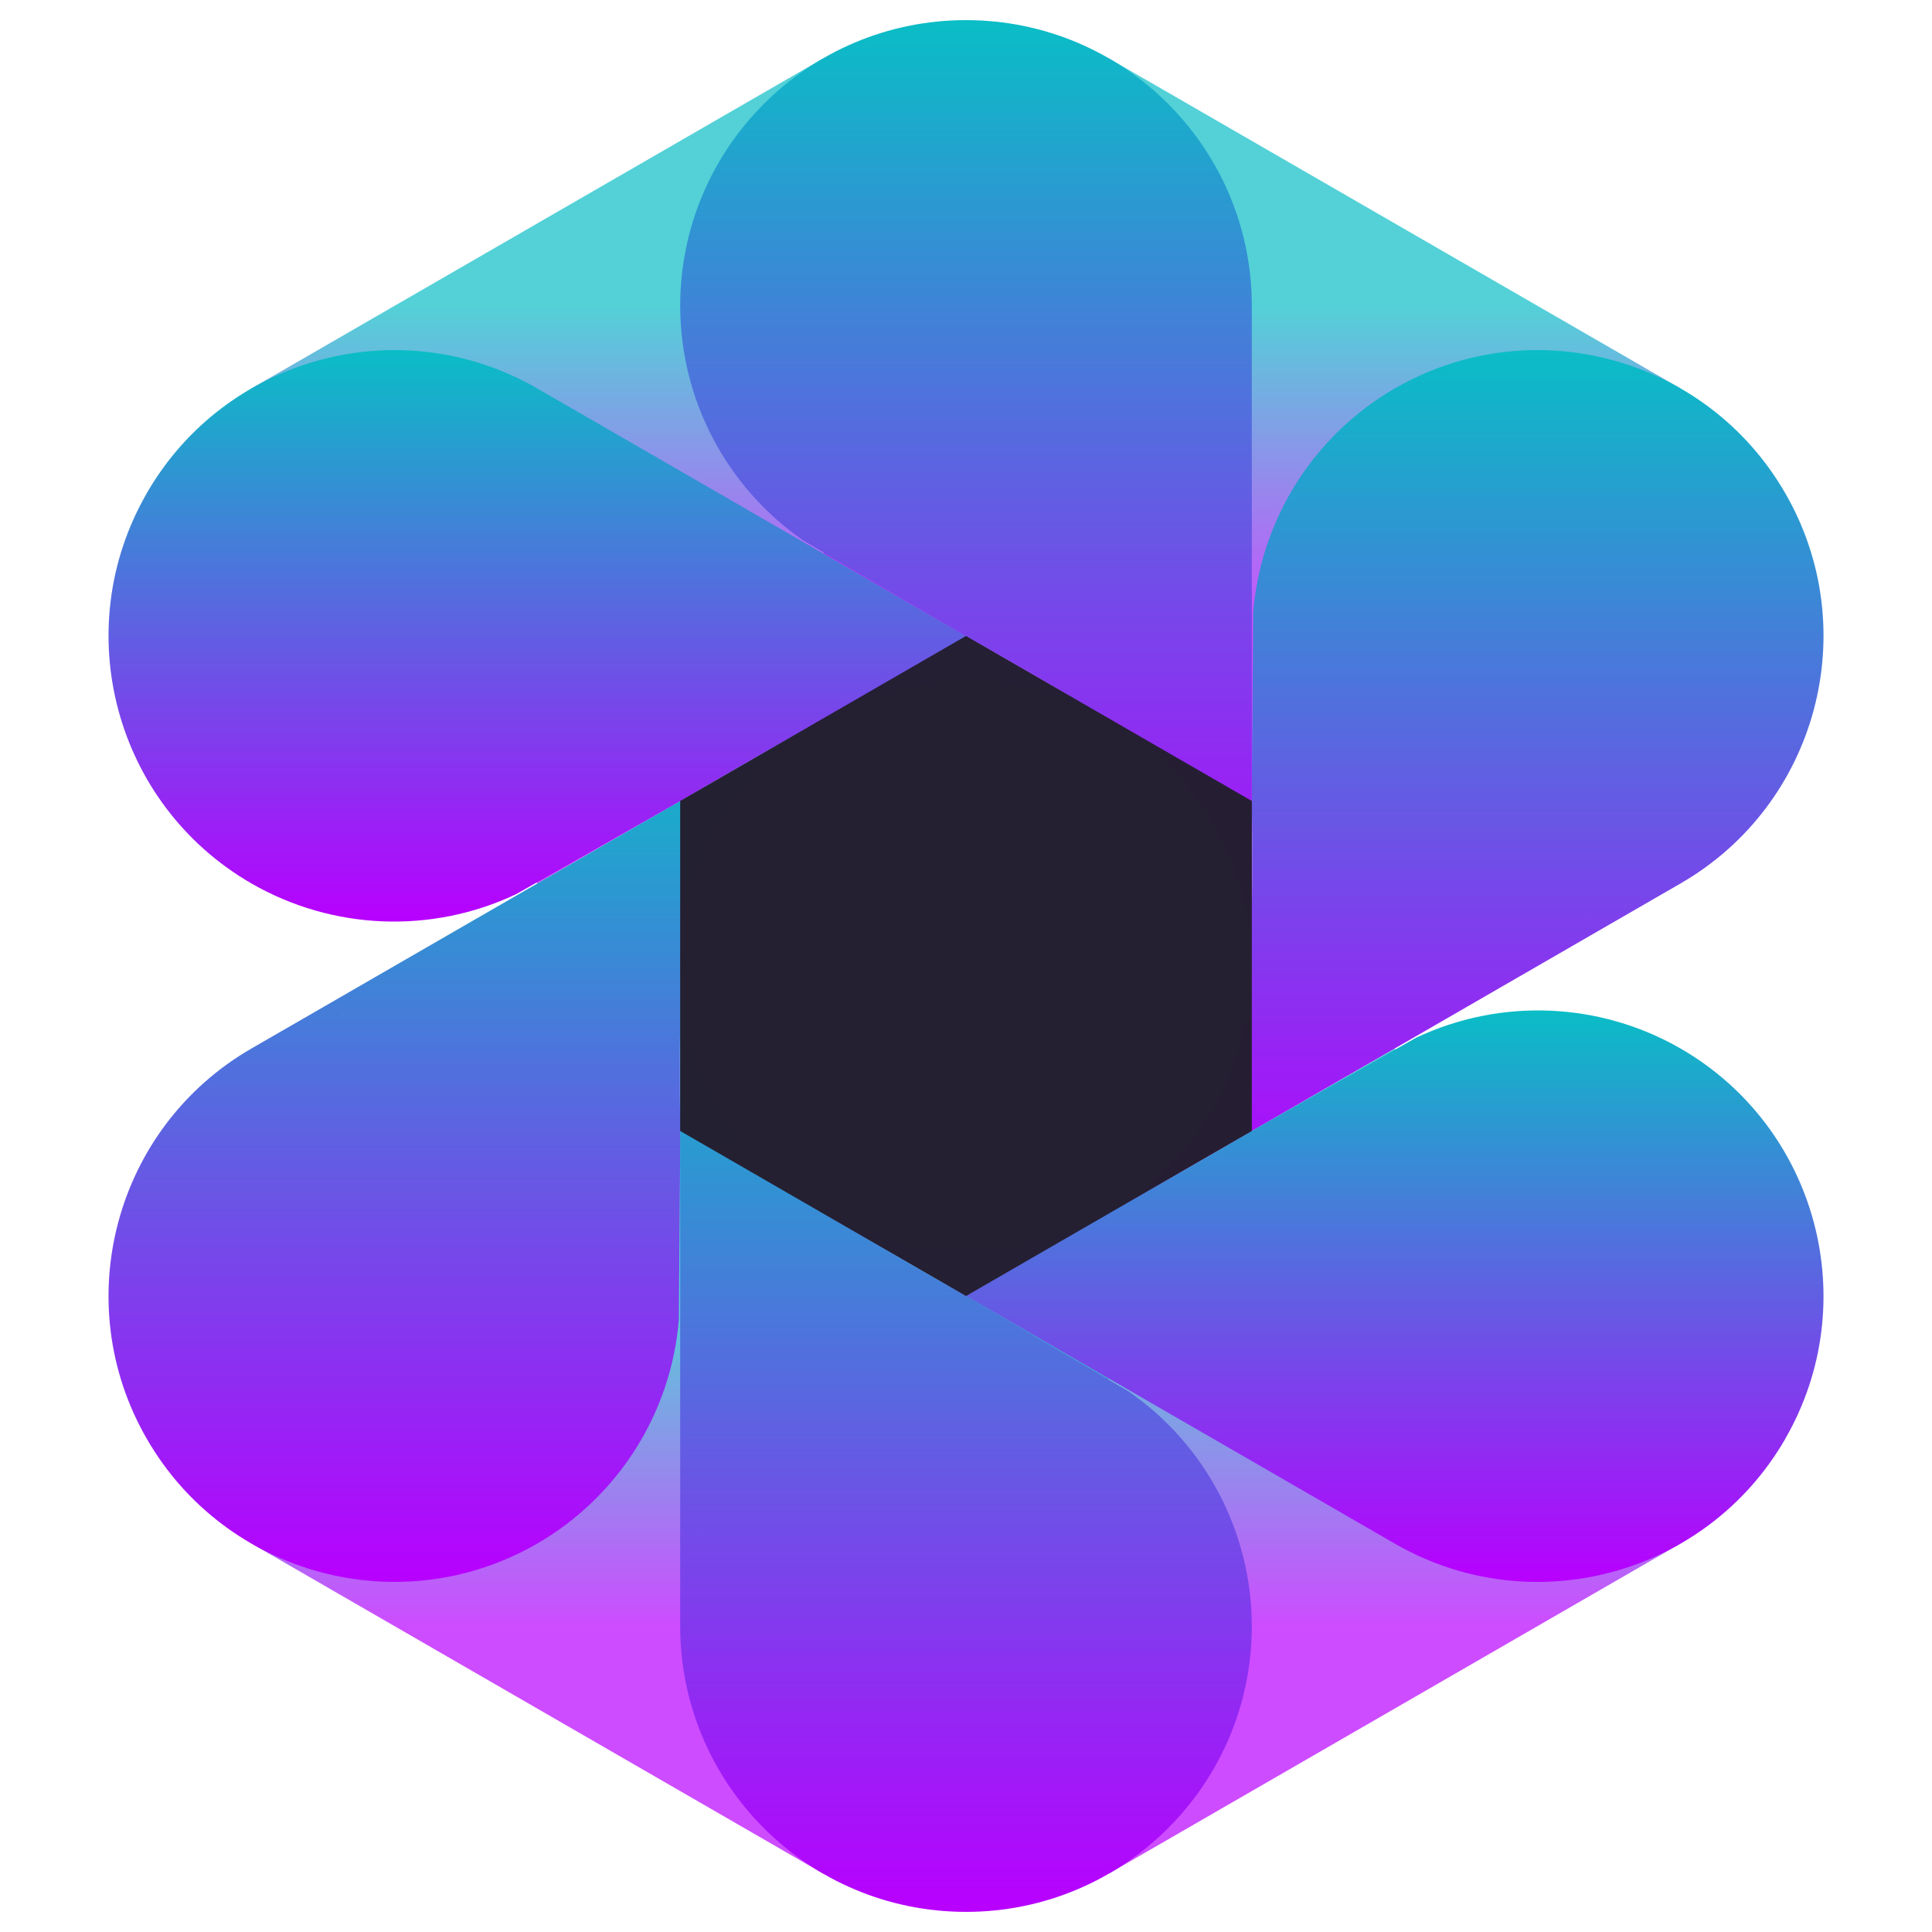
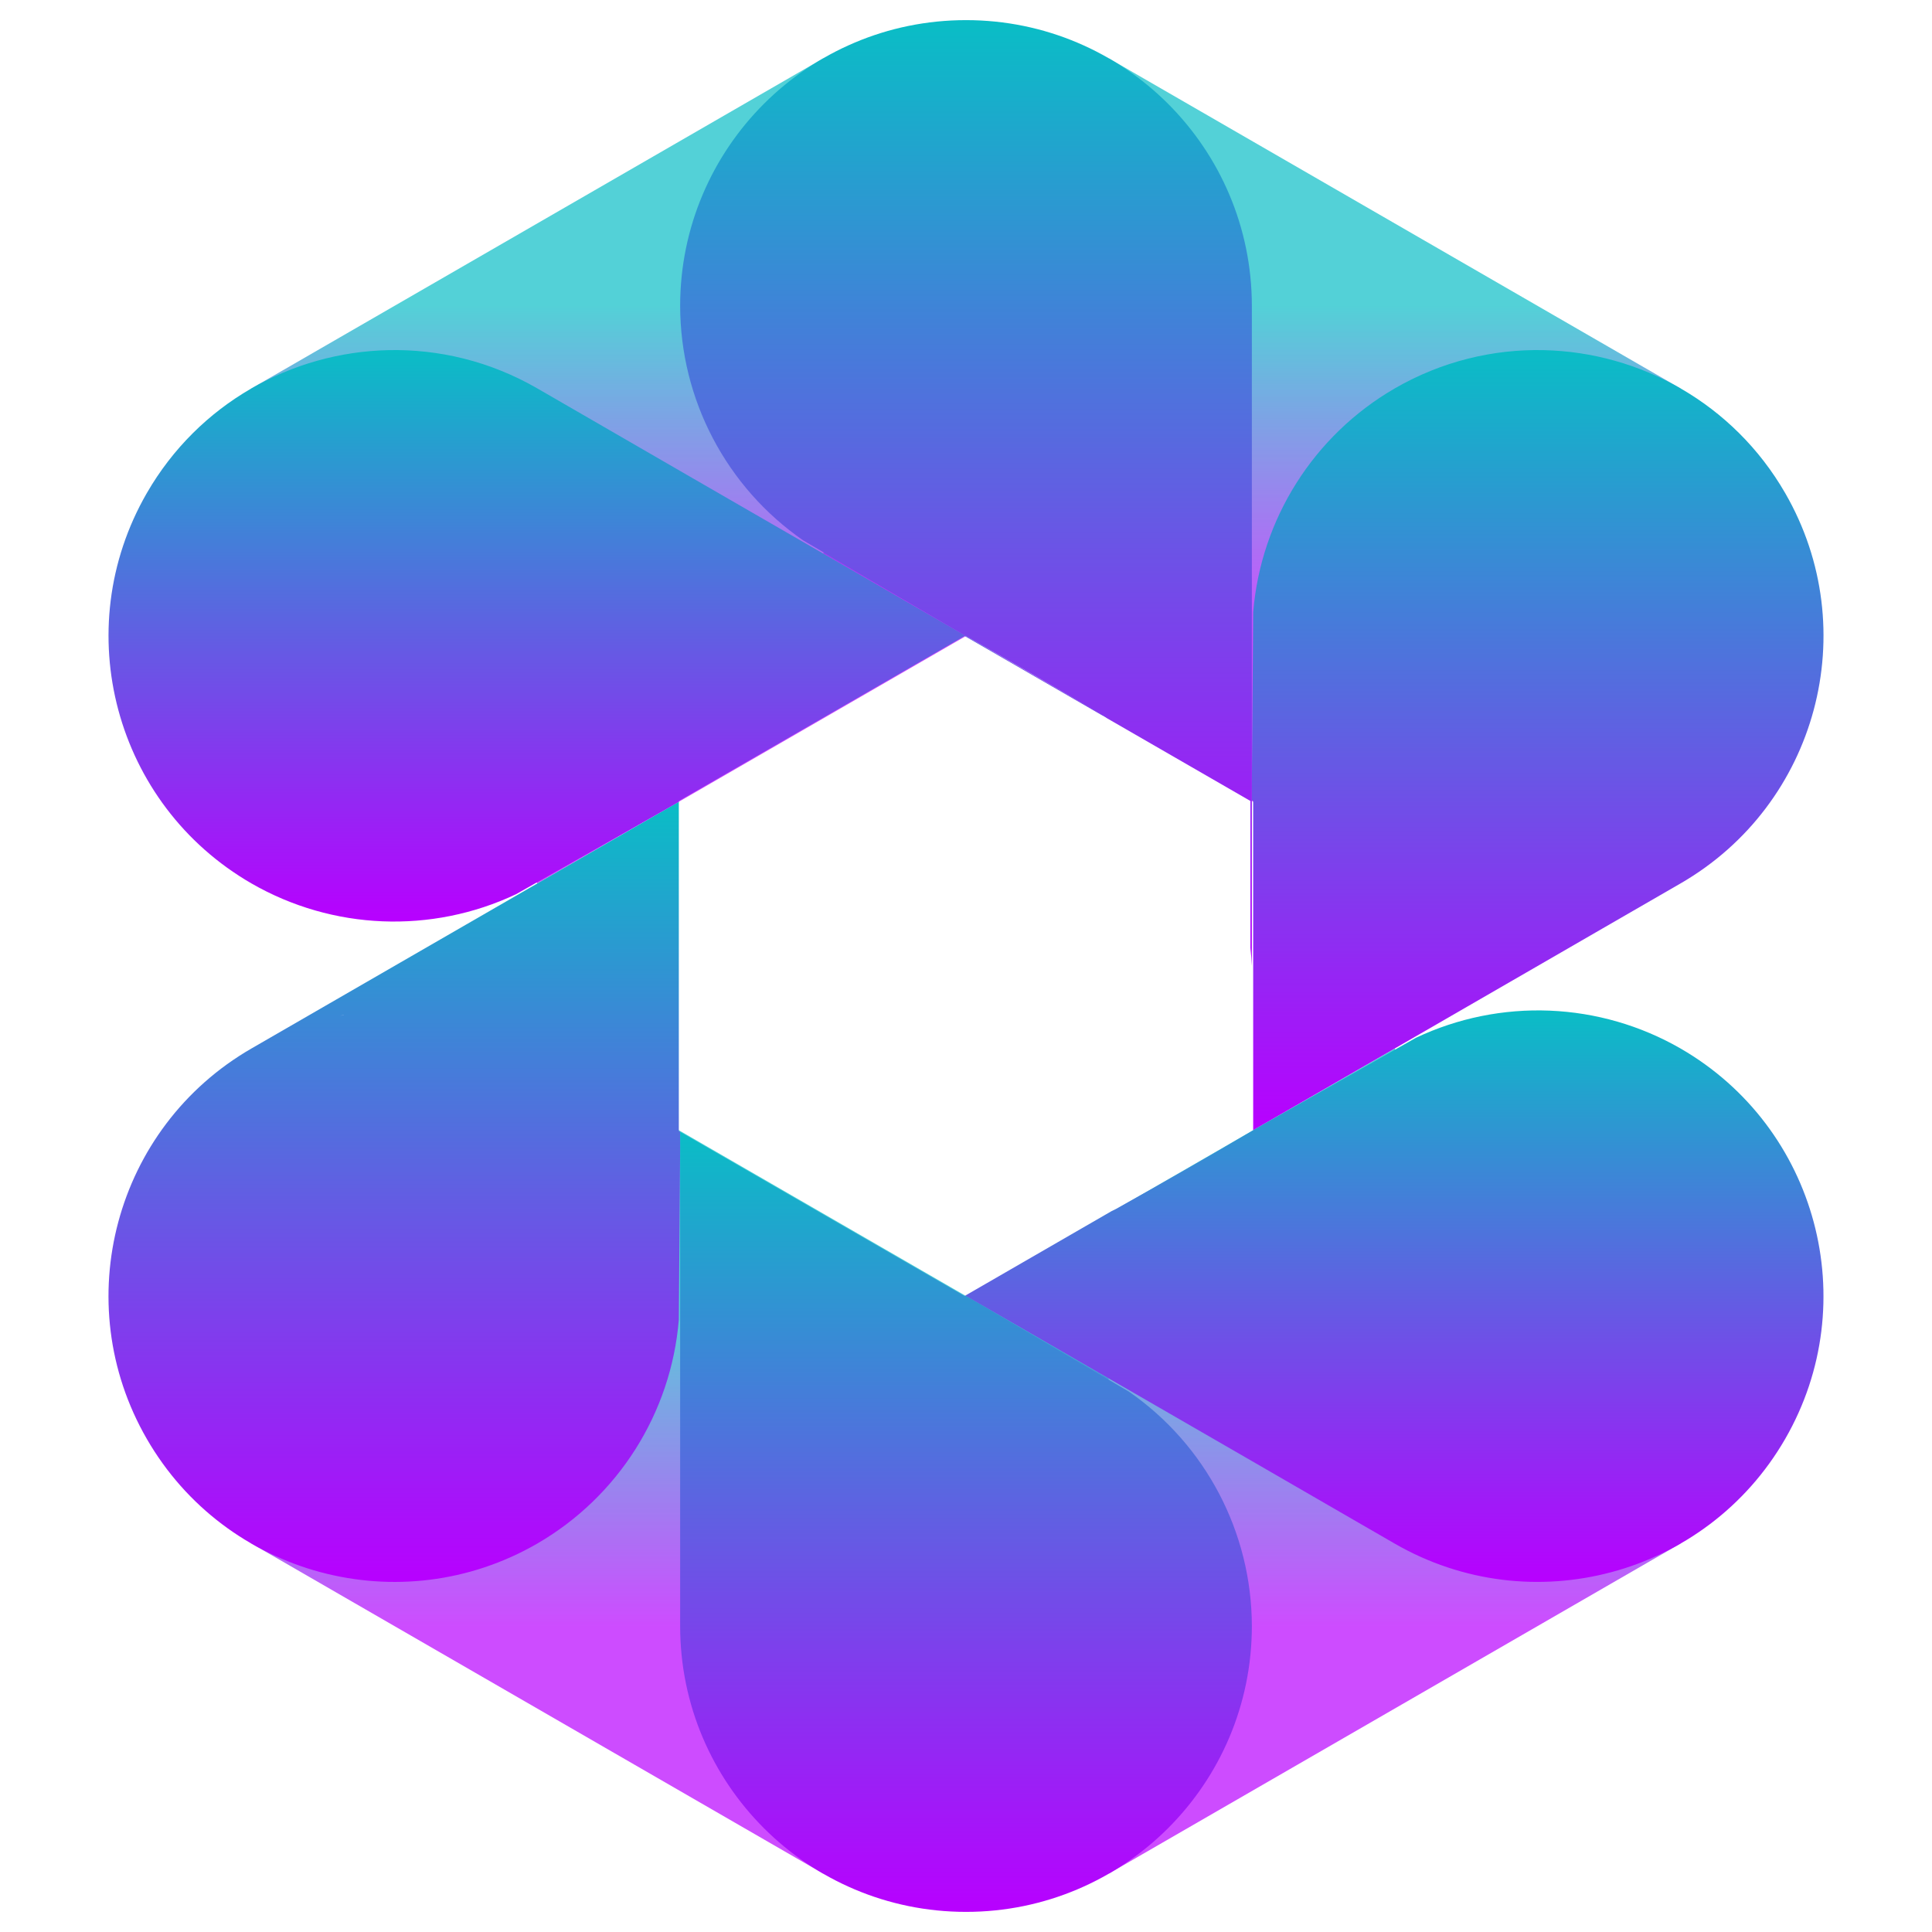
<svg xmlns="http://www.w3.org/2000/svg" width="48" height="48" version="1.0" id="svg146">
  <defs id="defs116">
    <style id="current-color-scheme" type="text/css">
   .ColorScheme-Text { color: #0abdc6; } .ColorScheme-Highlight { color:#5294e2; }
  </style>
    <linearGradient id="arrongin" x1="0%" x2="0%" y1="0%" y2="100%">
      <stop offset="0%" style="stop-color:#dd9b44; stop-opacity:1" id="stop9192" />
      <stop offset="100%" style="stop-color:#ad6c16; stop-opacity:1" id="stop9194" />
    </linearGradient>
    <linearGradient id="aurora" x1="0%" x2="0%" y1="0%" y2="100%">
      <stop offset="0%" style="stop-color:#09D4DF; stop-opacity:1" id="stop9197" />
      <stop offset="100%" style="stop-color:#9269F4; stop-opacity:1" id="stop9199" />
    </linearGradient>
    <linearGradient id="cyberneon" x1="0%" x2="0%" y1="0%" y2="100%">
      <stop offset="0" style="stop-color:#0abdc6; stop-opacity:1" id="stop9202" />
      <stop offset="1" style="stop-color:#ea00d9; stop-opacity:1" id="stop9204" />
    </linearGradient>
    <linearGradient id="fitdance" x1="0%" x2="0%" y1="0%" y2="100%">
      <stop offset="0%" style="stop-color:#1AD6AB; stop-opacity:1" id="stop9207" />
      <stop offset="100%" style="stop-color:#329DB6; stop-opacity:1" id="stop9209" />
    </linearGradient>
    <linearGradient id="oomox" x1="0%" x2="0%" y1="0%" y2="100%">
      <stop offset="0%" style="stop-color:#0abdc6; stop-opacity:1" id="stop9212" />
      <stop offset="100%" style="stop-color:#b800ff; stop-opacity:1" id="stop9214" />
    </linearGradient>
    <linearGradient id="rainblue" x1="0%" x2="0%" y1="0%" y2="100%">
      <stop offset="0%" style="stop-color:#00F260; stop-opacity:1" id="stop9217" />
      <stop offset="100%" style="stop-color:#0575E6; stop-opacity:1" id="stop9219" />
    </linearGradient>
    <linearGradient id="sunrise" x1="0%" x2="0%" y1="0%" y2="100%">
      <stop offset="0%" style="stop-color: #FF8501; stop-opacity:1" id="stop9222" />
      <stop offset="100%" style="stop-color: #FFCB01; stop-opacity:1" id="stop9224" />
    </linearGradient>
    <linearGradient id="telinkrin" x1="0%" x2="0%" y1="0%" y2="100%">
      <stop offset="0%" style="stop-color: #b2ced6; stop-opacity:1" id="stop9227" />
      <stop offset="100%" style="stop-color: #6da5b7; stop-opacity:1" id="stop9229" />
    </linearGradient>
    <linearGradient id="60spsycho" x1="0%" x2="0%" y1="0%" y2="100%">
      <stop offset="0%" style="stop-color: #df5940; stop-opacity:1" id="stop9232" />
      <stop offset="25%" style="stop-color: #d8d15f; stop-opacity:1" id="stop9234" />
      <stop offset="50%" style="stop-color: #e9882a; stop-opacity:1" id="stop9236" />
      <stop offset="100%" style="stop-color: #279362; stop-opacity:1" id="stop9238" />
    </linearGradient>
    <linearGradient id="90ssummer" x1="0%" x2="0%" y1="0%" y2="100%">
      <stop offset="0%" style="stop-color: #f618c7; stop-opacity:1" id="stop9241" />
      <stop offset="20%" style="stop-color: #94ffab; stop-opacity:1" id="stop9243" />
      <stop offset="50%" style="stop-color: #fbfd54; stop-opacity:1" id="stop9245" />
      <stop offset="100%" style="stop-color: #0f83ae; stop-opacity:1" id="stop9247" />
    </linearGradient>
  </defs>
-   <g id="layer3">
-     <path d="m 31.101,19.9 v 8.199 l -7.101,4.1 -7.101,-4.1 v -8.199 l 7.101,-4.1 z" fill="#3d3846" id="path118" style="display:inline;stroke-width:0.395" />
-     <path d="M 9.798,15.8 V 32.199" fill="none" stroke-width="14.202" id="path120" class="ColorScheme-Text" style="display:inline;fill:none;fill-opacity:1;stroke:url(#oomox);opacity:0.7" />
-     <path d="M 24,40.399 9.798,32.199" fill="none" stroke-width="14.202" id="path122" class="ColorScheme-Text" style="stroke:url(#oomox);opacity:0.7" />
-     <path d="M 24,40.399 38.202,32.199" fill="none" stroke-width="14.202" id="path124" class="ColorScheme-Text" style="stroke:url(#oomox);opacity:0.7" />
-     <path d="M 38.202,15.8 V 32.199" fill="none" stroke-width="14.202" id="path126" class="ColorScheme-Text" style="fill-opacity:1;fill:none;stroke:url(#oomox);opacity:0.7" />
-     <path d="M 38.202,15.8 24,7.6" fill="none" stroke-width="14.202" id="path128" class="ColorScheme-Text" style="fill-opacity:1;fill:url(#oomox);stroke:url(#oomox);opacity:0.7" />
-     <path d="M 9.798,15.8 24,7.601" fill="none" stroke-width="14.202" id="path130" class="ColorScheme-Text" style="stroke:url(#oomox);opacity:0.7" />
-     <path d="m 24,47.5 c 3.922,0 7.101,-3.18 7.101,-7.101 A 7.101,7.101 0 0 0 28.046,34.574 L 24.394,32.427 24,32.2 A 165.467,165.467 0 0 1 20.633,30.243 7.101,7.101 0 0 1 16.899,24 v 16.399 c 0,3.922 3.179,7.101 7.101,7.101 z m -7.075,-7.674 c 0.009,-0.112 0.026,-0.222 0.04,-0.332 -0.016,0.11 -0.029,0.221 -0.04,0.332 z m 0.37,-1.741 c 0.01,-0.03 0.018,-0.061 0.028,-0.09 l 0.002,-7.89e-4 -0.03,0.091 z" id="path132" class="ColorScheme-Text" style="fill:url(#oomox);stroke-width:0.395;fill-opacity:1" />
-     <path d="m 24,0.5 c -3.922,0 -7.101,3.179 -7.101,7.101 a 7.101,7.101 0 0 0 3.055,5.825 l 3.652,2.147 0.394,0.227 a 165.467,165.467 0 0 1 3.367,1.957 7.101,7.101 0 0 1 3.734,6.243 V 7.601 C 31.101,3.679 27.922,0.5 24,0.5 Z m 7.075,7.673 c -0.009,0.112 -0.026,0.222 -0.04,0.333 0.016,-0.11 0.029,-0.221 0.04,-0.332 z m -0.37,1.741 c -0.01,0.03 -0.018,0.06 -0.028,0.09 l -0.002,7.89e-4 z" id="path134" class="ColorScheme-Text" style="fill:url(#oomox);stroke-width:0.395;stroke:none;fill-opacity:1" />
-     <path d="m 3.649,35.75 c 1.961,3.397 6.304,4.56 9.7,2.599 a 7.101,7.101 0 0 0 3.517,-5.559 l 0.033,-4.236 v -0.455 c -0.012,-1.256 -0.007,-2.708 0.012,-3.894 a 7.101,7.101 0 0 1 3.539,-6.355 L 16.899,19.9 9.798,24 8.193,24.927 6.248,26.049 C 2.851,28.01 1.688,32.354 3.649,35.75 Z m 3.108,-9.964 c 0.101,-0.047 0.205,-0.088 0.308,-0.131 A 7.503,7.503 0 0 0 6.757,25.786 Z M 8.449,25.236 c 0.031,-0.006 0.062,-0.015 0.092,-0.021 l 0.002,7.89e-4 z" id="path136" class="ColorScheme-Text" style="fill:url(#oomox);stroke-width:0.395;stroke:none;stroke-opacity:1;fill-opacity:1" />
-     <path d="M 44.352,12.25 C 42.391,8.853 38.047,7.69 34.652,9.651 a 7.101,7.101 0 0 0 -3.517,5.558 l -0.033,4.236 v 0.455 c 0.012,1.256 0.007,2.708 -0.012,3.894 a 7.101,7.101 0 0 1 -3.539,6.355 l 3.551,-2.05 7.101,-4.1 1.605,-0.927 1.945,-1.123 c 3.397,-1.961 4.56,-6.304 2.599,-9.7 z m -3.108,9.964 c -0.101,0.047 -0.205,0.088 -0.308,0.131 0.103,-0.041 0.206,-0.085 0.308,-0.131 z m -1.692,0.55 c -0.031,0.006 -0.062,0.015 -0.092,0.02 l -0.002,-7.89e-4 c 0.032,-0.006 0.062,-0.013 0.094,-0.019 z" id="path138" class="ColorScheme-Text" style="fill:url(#oomox);stroke-width:0.395;fill-opacity:1" />
-     <path d="m 3.649,12.25 c -1.961,3.397 -0.797,7.739 2.599,9.7 a 7.101,7.101 0 0 0 6.572,0.267 l 3.685,-2.09 0.394,-0.227 a 165.47,165.47 0 0 1 3.378,-1.937 7.101,7.101 0 0 1 7.274,-0.113 L 24,15.8 16.899,11.7 15.294,10.774 13.349,9.651 C 9.952,7.69 5.609,8.854 3.648,12.25 Z M 13.831,9.96 c 0.092,0.064 0.179,0.133 0.267,0.201 A 7.102,7.102 0 0 0 13.831,9.959 Z m 1.322,1.191 c 0.021,0.024 0.043,0.045 0.064,0.069 v 0.002 z" id="path140" class="ColorScheme-Text" style="fill:url(#oomox);stroke-width:0.395;fill-opacity:1" />
-     <path d="m 44.352,35.75 c 1.961,-3.397 0.797,-7.739 -2.599,-9.7 a 7.101,7.101 0 0 0 -6.572,-0.267 l -3.685,2.09 -0.394,0.227 a 165.46,165.46 0 0 1 -3.378,1.937 7.101,7.101 0 0 1 -7.274,0.113 l 3.551,2.05 7.101,4.1 1.605,0.927 1.945,1.123 c 3.397,1.961 7.74,0.797 9.701,-2.599 z m -10.183,2.29 c -0.092,-0.064 -0.179,-0.133 -0.267,-0.201 0.088,0.069 0.177,0.136 0.267,0.201 z m -1.322,-1.191 c -0.021,-0.024 -0.043,-0.046 -0.064,-0.07 v -0.002 l 0.064,0.072 z" id="path142" class="ColorScheme-Text" style="fill:url(#oomox);stroke-width:0.395;fill-opacity:1" />
-   </g>
-   <g id="layer1">
-     <path style="display:inline;fill:#241f31;fill-opacity:0.988;stroke-width:0.395" d="m 16.899,19.9 v 8.199 l 7.101,4.1 7.101,-4.1 v -8.199 l -7.101,-4.1 z" id="path144" />
-   </g>
+   <path d="M 9.798,15.8 V 32.199" fill="none" stroke-width="14.202" id="path120" class="ColorScheme-Text" style="display:inline;fill:none;fill-opacity:1;stroke:url(#oomox);opacity:0.7" />
+   <path d="M 24,40.399 9.798,32.199" fill="none" stroke-width="14.202" id="path122" class="ColorScheme-Text" style="stroke:url(#oomox);opacity:0.7" />
+   <path d="M 24,40.399 38.202,32.199" fill="none" stroke-width="14.202" id="path124" class="ColorScheme-Text" style="stroke:url(#oomox);opacity:0.7" />
+   <path d="M 38.202,15.8 V 32.199" fill="none" stroke-width="14.202" id="path126" class="ColorScheme-Text" style="fill-opacity:1;fill:none;stroke:url(#oomox);opacity:0.7" />
+   <path d="M 38.202,15.8 24,7.6" fill="none" stroke-width="14.202" id="path128" class="ColorScheme-Text" style="fill-opacity:1;fill:url(#oomox);stroke:url(#oomox);opacity:0.7" />
+   <path d="M 9.798,15.8 24,7.601" fill="none" stroke-width="14.202" id="path130" class="ColorScheme-Text" style="stroke:url(#oomox);opacity:0.7" />
+   <path id="path132" style="fill:url(#oomox);stroke-width:0.395;fill-opacity:1" class="ColorScheme-Text" d="M 16.898 28.119 L 16.898 40.398 C 16.898 44.32 20.078 47.5 24 47.5 C 27.922 47.5 31.102 44.32 31.102 40.398 A 7.101 7.101 0 0 0 28.047 34.574 L 24.395 32.428 L 24 32.199 A 165.467 165.467 0 0 1 23.982 32.189 L 23.965 32.199 L 16.898 28.119 z " />
+   <path id="path134" style="fill:url(#oomox);stroke-width:0.395;stroke:none;fill-opacity:1" class="ColorScheme-Text" d="M 24 0.5 C 20.078 0.5 16.898 3.68 16.898 7.602 A 7.101 7.101 0 0 0 19.955 13.426 L 23.605 15.572 L 24 15.801 A 165.467 165.467 0 0 1 27.367 17.756 A 7.101 7.101 0 0 1 27.502 17.844 L 31.066 19.9 L 31.066 23.555 A 7.101 7.101 0 0 1 31.102 24 L 31.102 7.602 C 31.102 3.68 27.922 0.5 24 0.5 z " />
+   <path id="path136" style="fill:url(#oomox);stroke-width:0.395;stroke:none;stroke-opacity:1;fill-opacity:1" class="ColorScheme-Text" d="M 16.865 19.92 L 9.797 24 L 8.193 24.926 L 6.248 26.049 C 2.851 28.009 1.687 32.354 3.648 35.75 C 5.609 39.147 9.952 40.311 13.348 38.35 A 7.101 7.101 0 0 0 16.865 32.791 L 16.898 28.555 L 16.898 28.119 L 16.865 28.1 L 16.865 19.92 z M 8.541 25.215 L 8.543 25.217 L 8.449 25.236 C 8.48 25.23 8.51 25.22 8.541 25.215 z " />
+   <path id="path138" style="fill:url(#oomox);stroke-width:0.395;fill-opacity:1" class="ColorScheme-Text" d="M 38.354 8.699 C 37.098 8.671 35.82 8.976 34.652 9.65 A 7.101 7.101 0 0 0 31.135 15.209 L 31.102 19.445 L 31.102 19.881 L 31.135 19.9 L 31.135 28.08 L 38.201 24 L 39.807 23.072 L 41.752 21.949 C 45.149 19.988 46.313 15.646 44.352 12.25 C 43.065 10.021 40.751 8.753 38.354 8.699 z " />
+   <path id="path140" style="fill:url(#oomox);stroke-width:0.395;fill-opacity:1" class="ColorScheme-Text" d="M 9.646 8.699 C 7.249 8.753 4.935 10.021 3.648 12.25 C 1.688 15.647 2.852 19.989 6.248 21.949 A 7.101 7.101 0 0 0 12.82 22.217 L 16.504 20.127 L 16.865 19.92 L 16.865 19.9 L 23.965 15.801 L 27.367 17.764 A 7.101 7.101 0 0 1 27.551 17.85 L 24 15.801 L 16.898 11.701 L 15.293 10.773 L 13.35 9.65 C 12.182 8.976 10.903 8.671 9.646 8.699 z " />
+   <path id="path142" style="fill:url(#oomox);stroke-width:0.395;fill-opacity:1" class="ColorScheme-Text" d="M 38.5 25.109 A 7.101 7.101 0 0 0 35.18 25.783 L 31.496 27.873 L 31.102 28.1 A 165.46 165.46 0 0 1 27.725 30.037 A 7.101 7.101 0 0 1 27.617 30.09 L 23.982 32.189 L 24 32.199 L 31.102 36.299 L 32.707 37.227 L 34.65 38.35 C 38.047 40.31 42.391 39.146 44.352 35.75 C 46.312 32.353 45.148 28.01 41.752 26.049 A 7.101 7.101 0 0 0 38.5 25.109 z " />
</svg>
